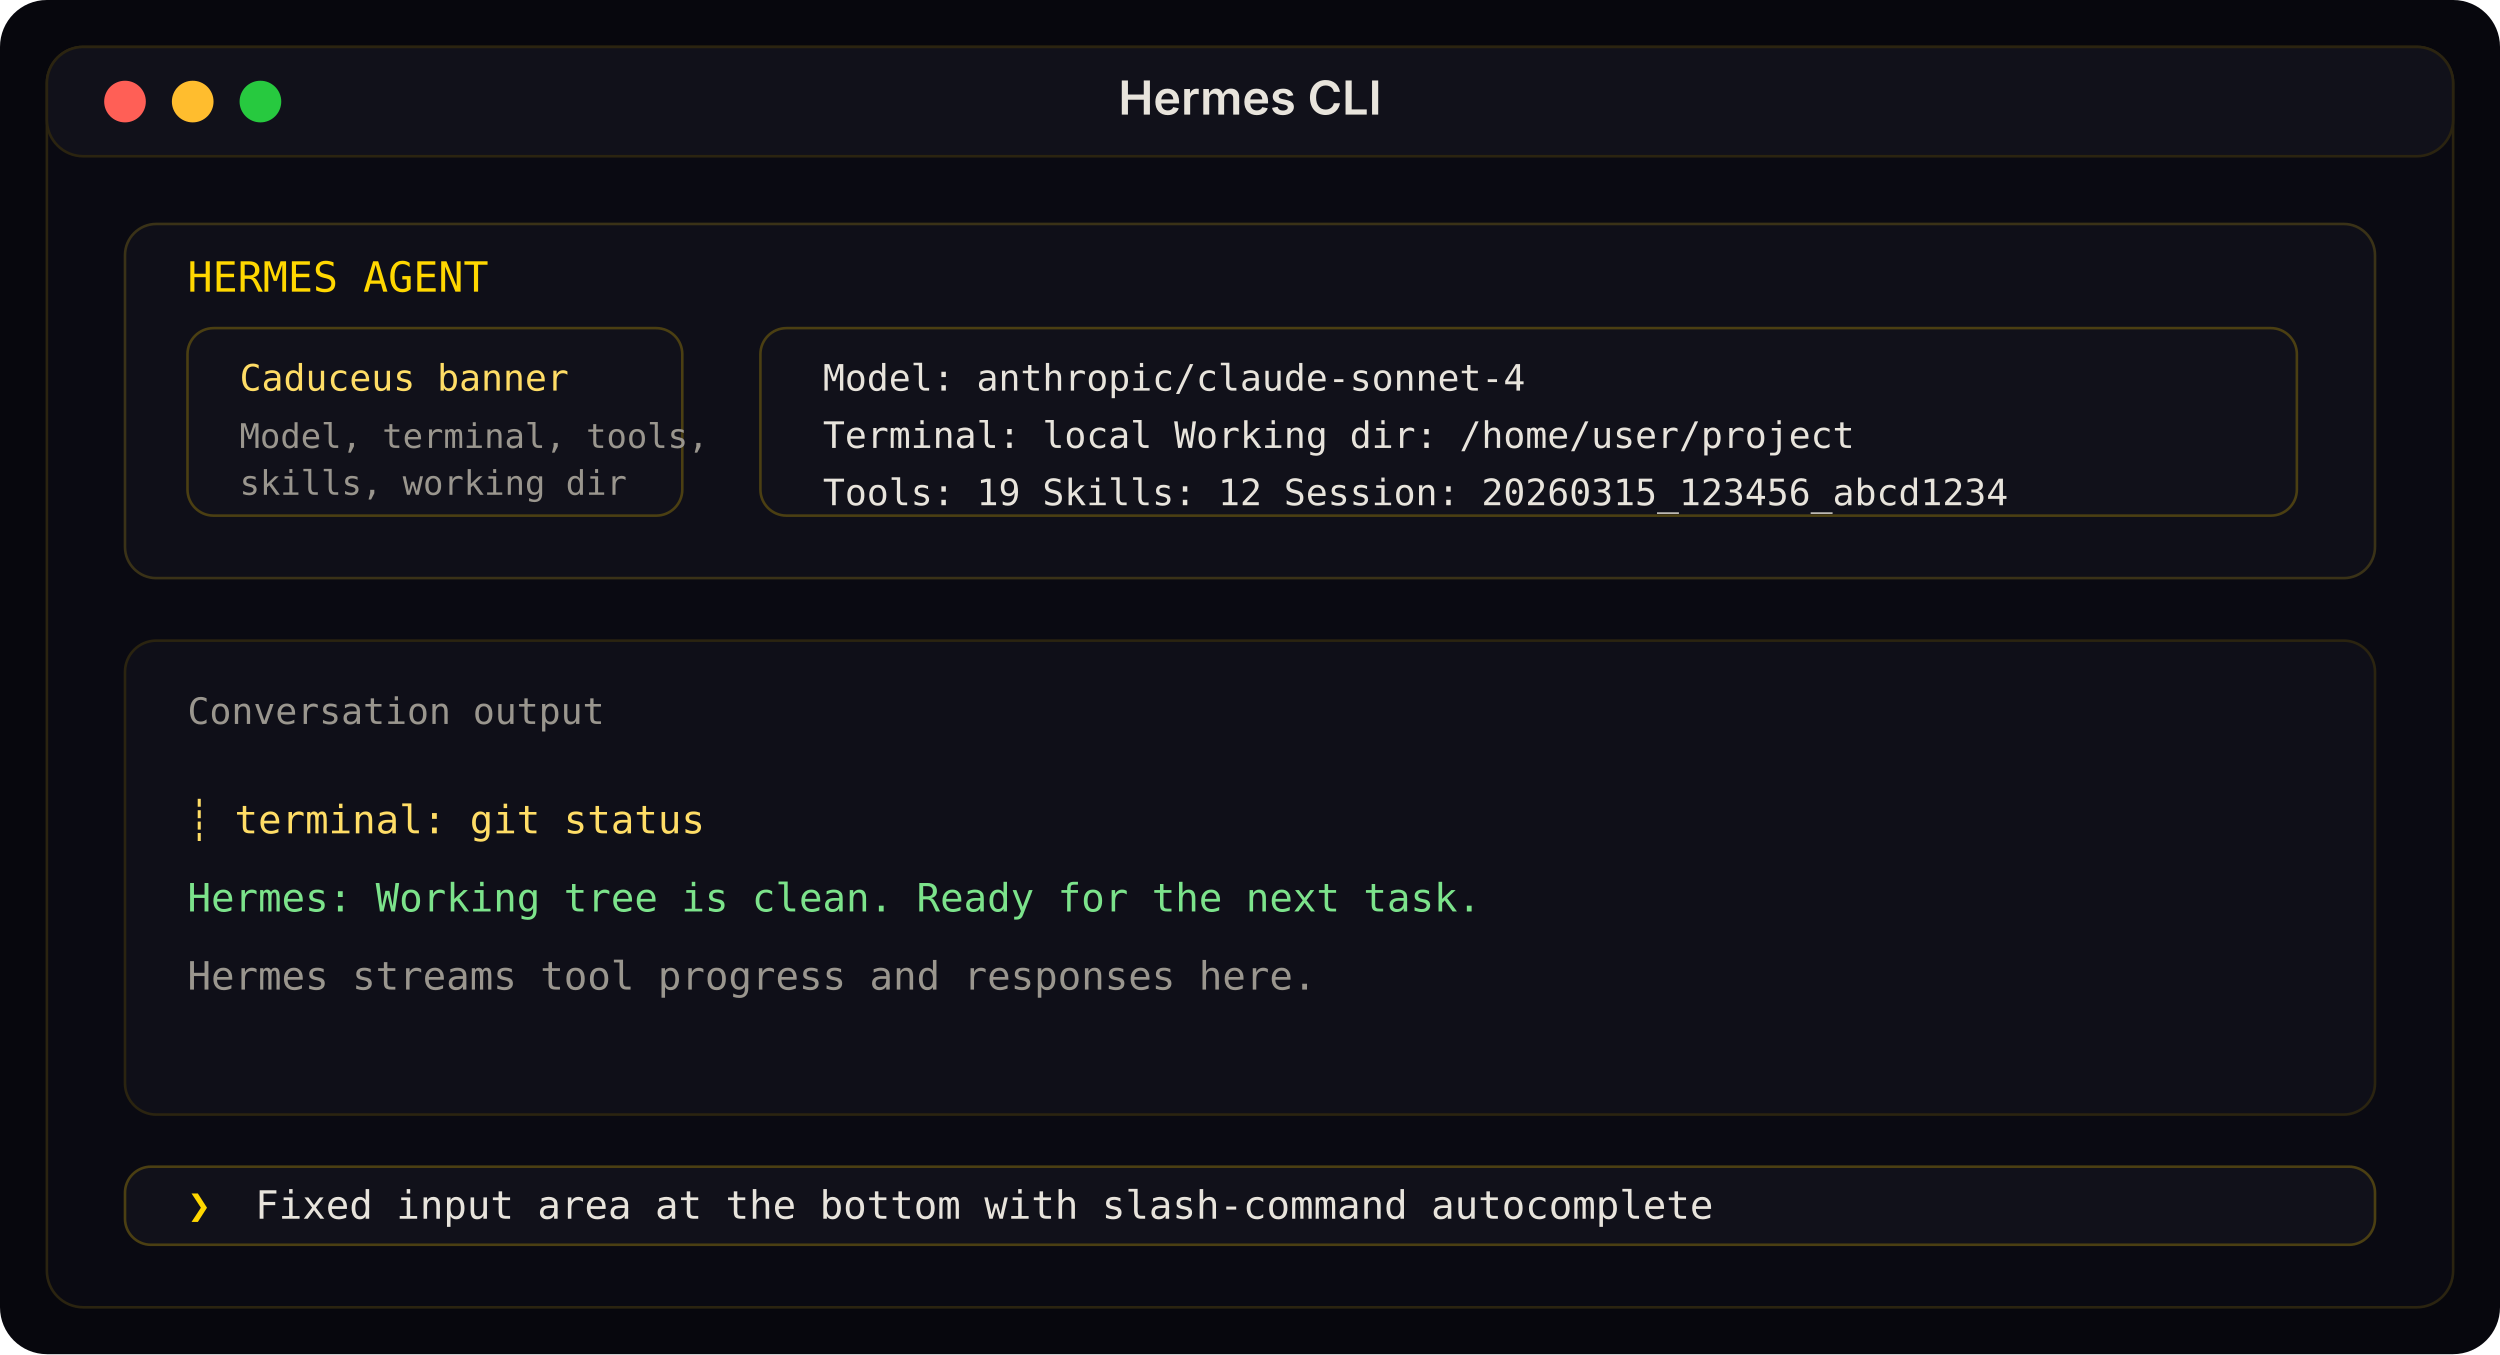
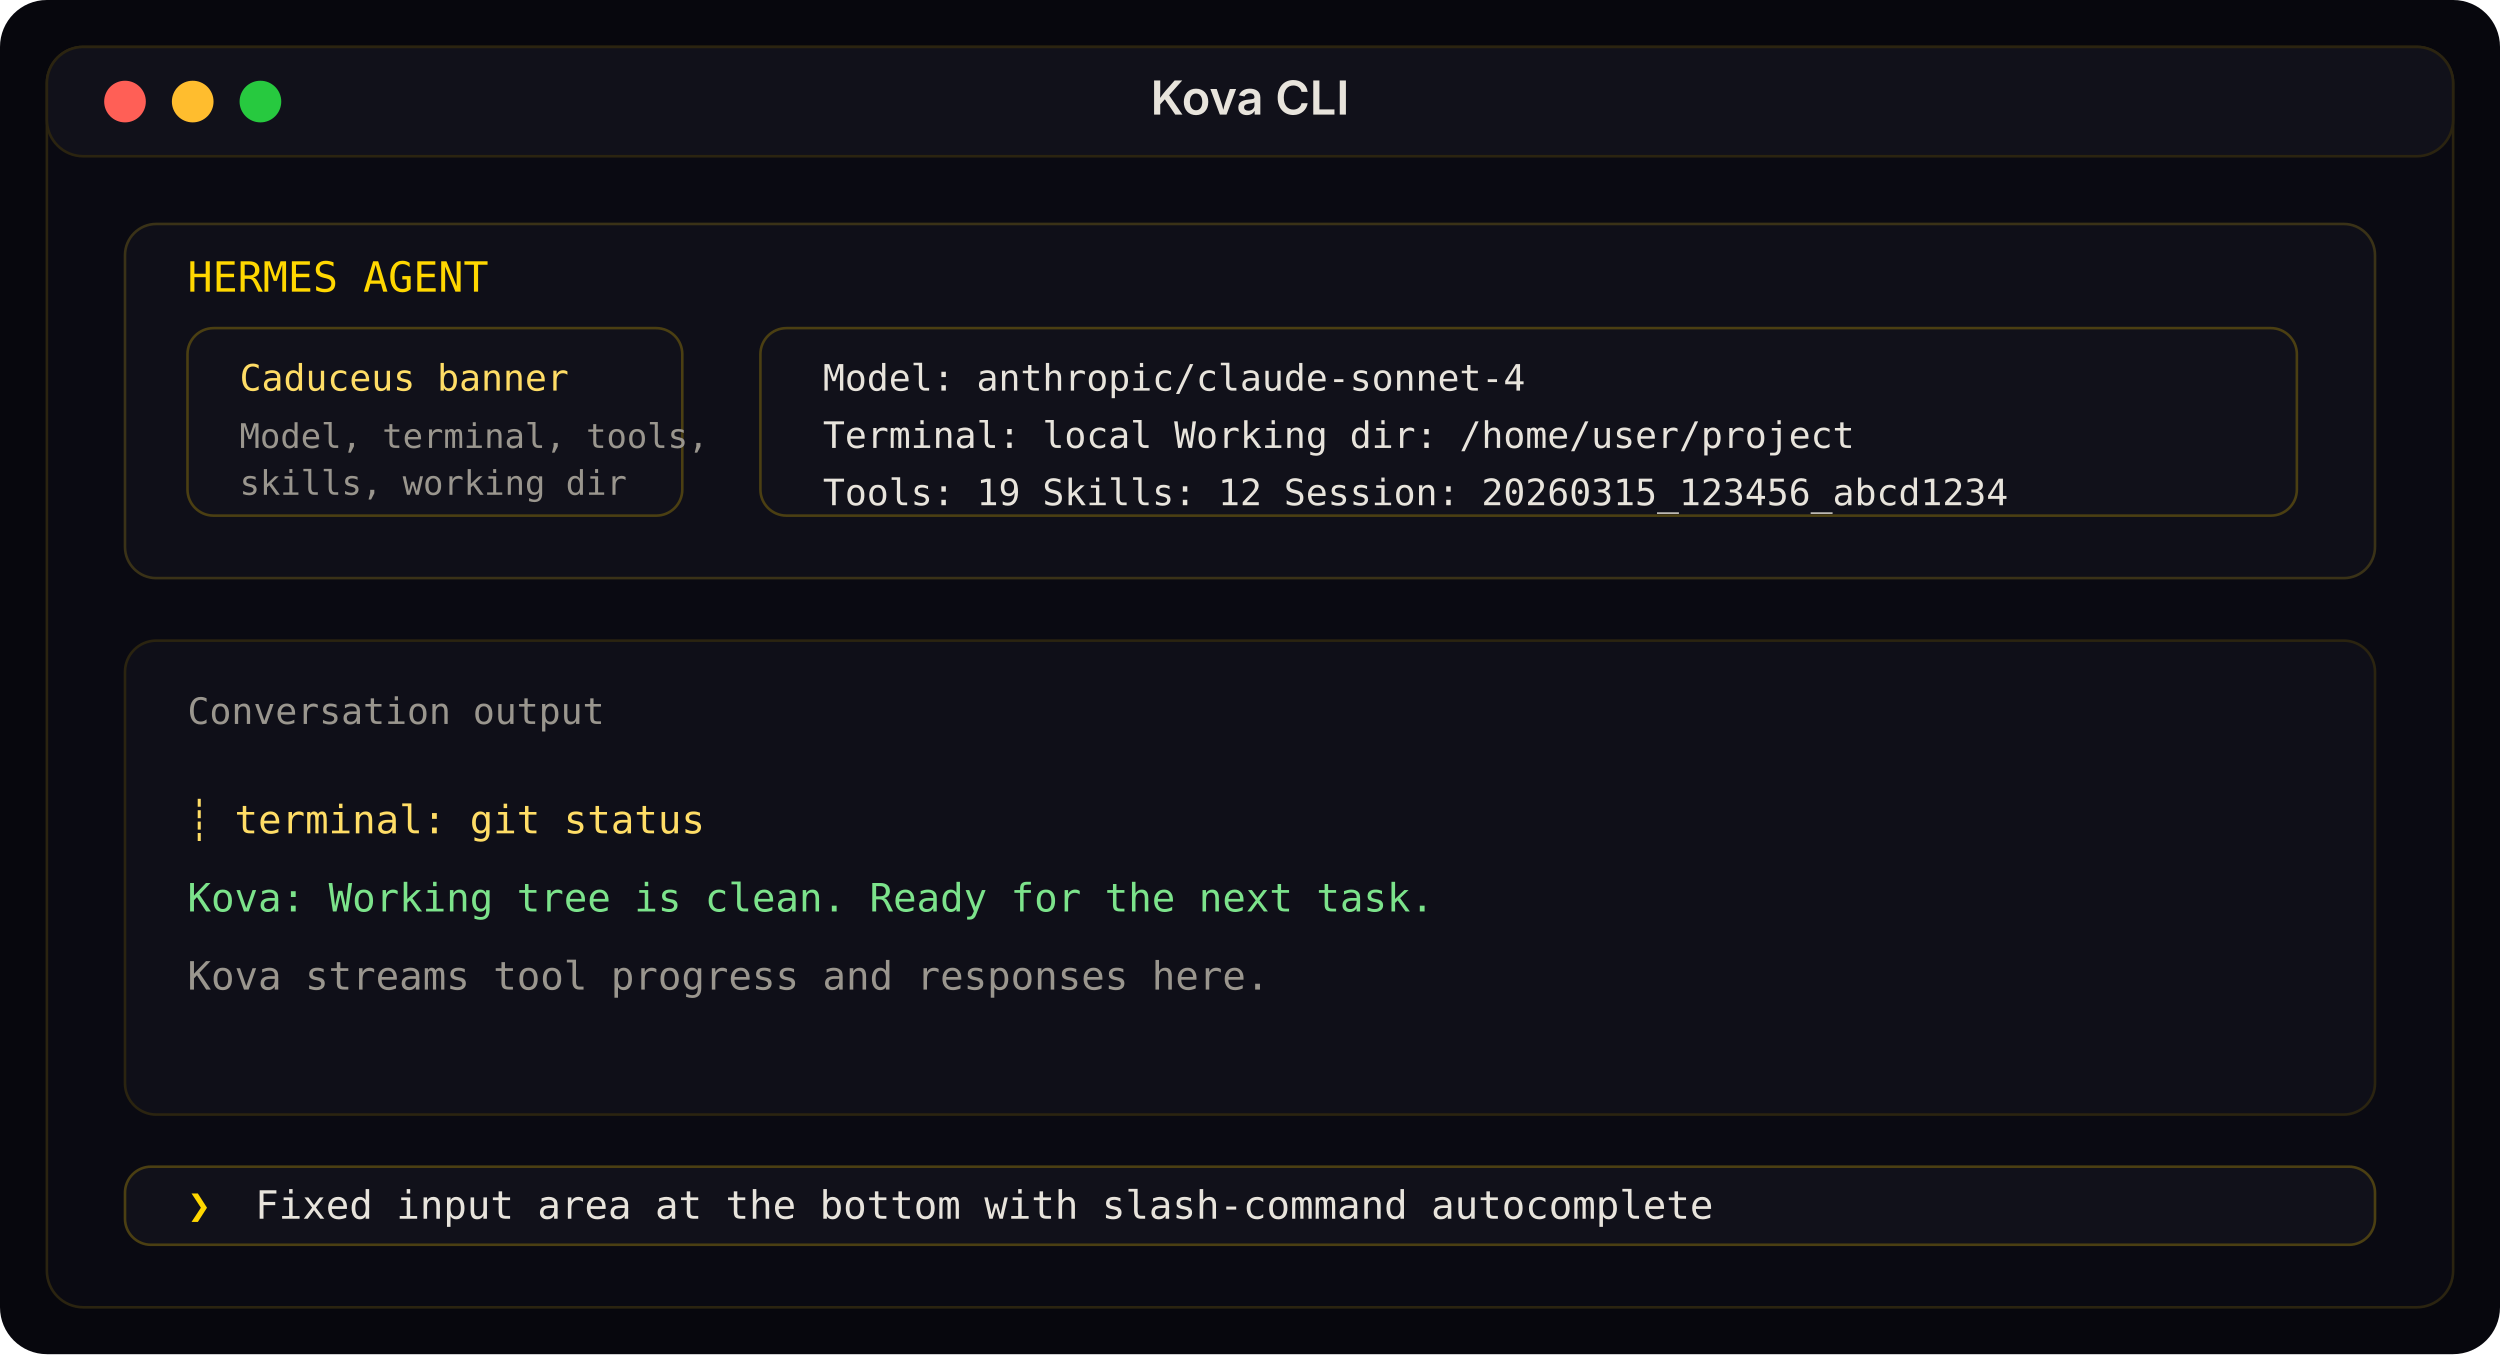
<svg xmlns="http://www.w3.org/2000/svg" width="960" height="520" viewBox="0 0 960 520" role="img" aria-labelledby="title desc">
  <rect width="960" height="520" rx="18" fill="#07070d" />
  <rect x="18" y="18" width="924" height="484" rx="14" fill="#0a0a12" stroke="#2b2410" />
  <rect x="18" y="18" width="924" height="42" rx="14" fill="#11111a" stroke="#2b2410" />
  <circle cx="48" cy="39" r="8" fill="#ff5f56" />
  <circle cx="74" cy="39" r="8" fill="#ffbd2e" />
  <circle cx="100" cy="39" r="8" fill="#27c93f" />
-   <text x="480" y="44" text-anchor="middle" fill="#e8e4dc" font-family="Inter, sans-serif" font-size="18" font-weight="600">Hermes CLI</text>
+   <text x="480" y="44" text-anchor="middle" fill="#e8e4dc" font-family="Inter, sans-serif" font-size="18" font-weight="600">Kova CLI</text>
  <rect x="48" y="86" width="864" height="136" rx="12" fill="#0f0f18" stroke="#3a3217" />
  <text x="72" y="112" fill="#ffd700" font-family="JetBrains Mono, monospace" font-size="16">HERMES AGENT</text>
  <rect x="72" y="126" width="190" height="72" rx="10" fill="#11111a" stroke="#4b3f12" />
  <text x="92" y="150" fill="#ffdd66" font-family="JetBrains Mono, monospace" font-size="14">Caduceus banner</text>
  <text x="92" y="172" fill="#9a968e" font-family="JetBrains Mono, monospace" font-size="13">Model, terminal, tools,</text>
  <text x="92" y="190" fill="#9a968e" font-family="JetBrains Mono, monospace" font-size="13">skills, working dir</text>
  <rect x="292" y="126" width="590" height="72" rx="10" fill="#11111a" stroke="#4b3f12" />
  <text x="316" y="150" fill="#e8e4dc" font-family="JetBrains Mono, monospace" font-size="14">Model: anthropic/claude-sonnet-4</text>
  <text x="316" y="172" fill="#e8e4dc" font-family="JetBrains Mono, monospace" font-size="14">Terminal: local   Working dir: /home/user/project</text>
  <text x="316" y="194" fill="#e8e4dc" font-family="JetBrains Mono, monospace" font-size="14">Tools: 19   Skills: 12   Session: 20260315_123456_abcd1234</text>
  <rect x="48" y="246" width="864" height="182" rx="12" fill="#0f0f18" stroke="#2b2410" />
  <text x="72" y="278" fill="#9a968e" font-family="JetBrains Mono, monospace" font-size="14">Conversation output</text>
  <text x="72" y="320" fill="#ffdd66" font-family="JetBrains Mono, monospace" font-size="15">┊ terminal: git status</text>
-   <text x="72" y="350" fill="#7ce38b" font-family="JetBrains Mono, monospace" font-size="15">Hermes: Working tree is clean. Ready for the next task.</text>
-   <text x="72" y="380" fill="#9a968e" font-family="JetBrains Mono, monospace" font-size="15">Hermes streams tool progress and responses here.</text>
+   <text x="72" y="350" fill="#7ce38b" font-family="JetBrains Mono, monospace" font-size="15">Kova: Working tree is clean. Ready for the next task.</text>
+   <text x="72" y="380" fill="#9a968e" font-family="JetBrains Mono, monospace" font-size="15">Kova streams tool progress and responses here.</text>
  <rect x="48" y="448" width="864" height="30" rx="10" fill="#11111a" stroke="#4b3f12" />
  <text x="72" y="468" fill="#ffd700" font-family="JetBrains Mono, monospace" font-size="15">❯</text>
  <text x="98" y="468" fill="#e8e4dc" font-family="JetBrains Mono, monospace" font-size="15">Fixed input area at the bottom with slash-command autocomplete</text>
</svg>
